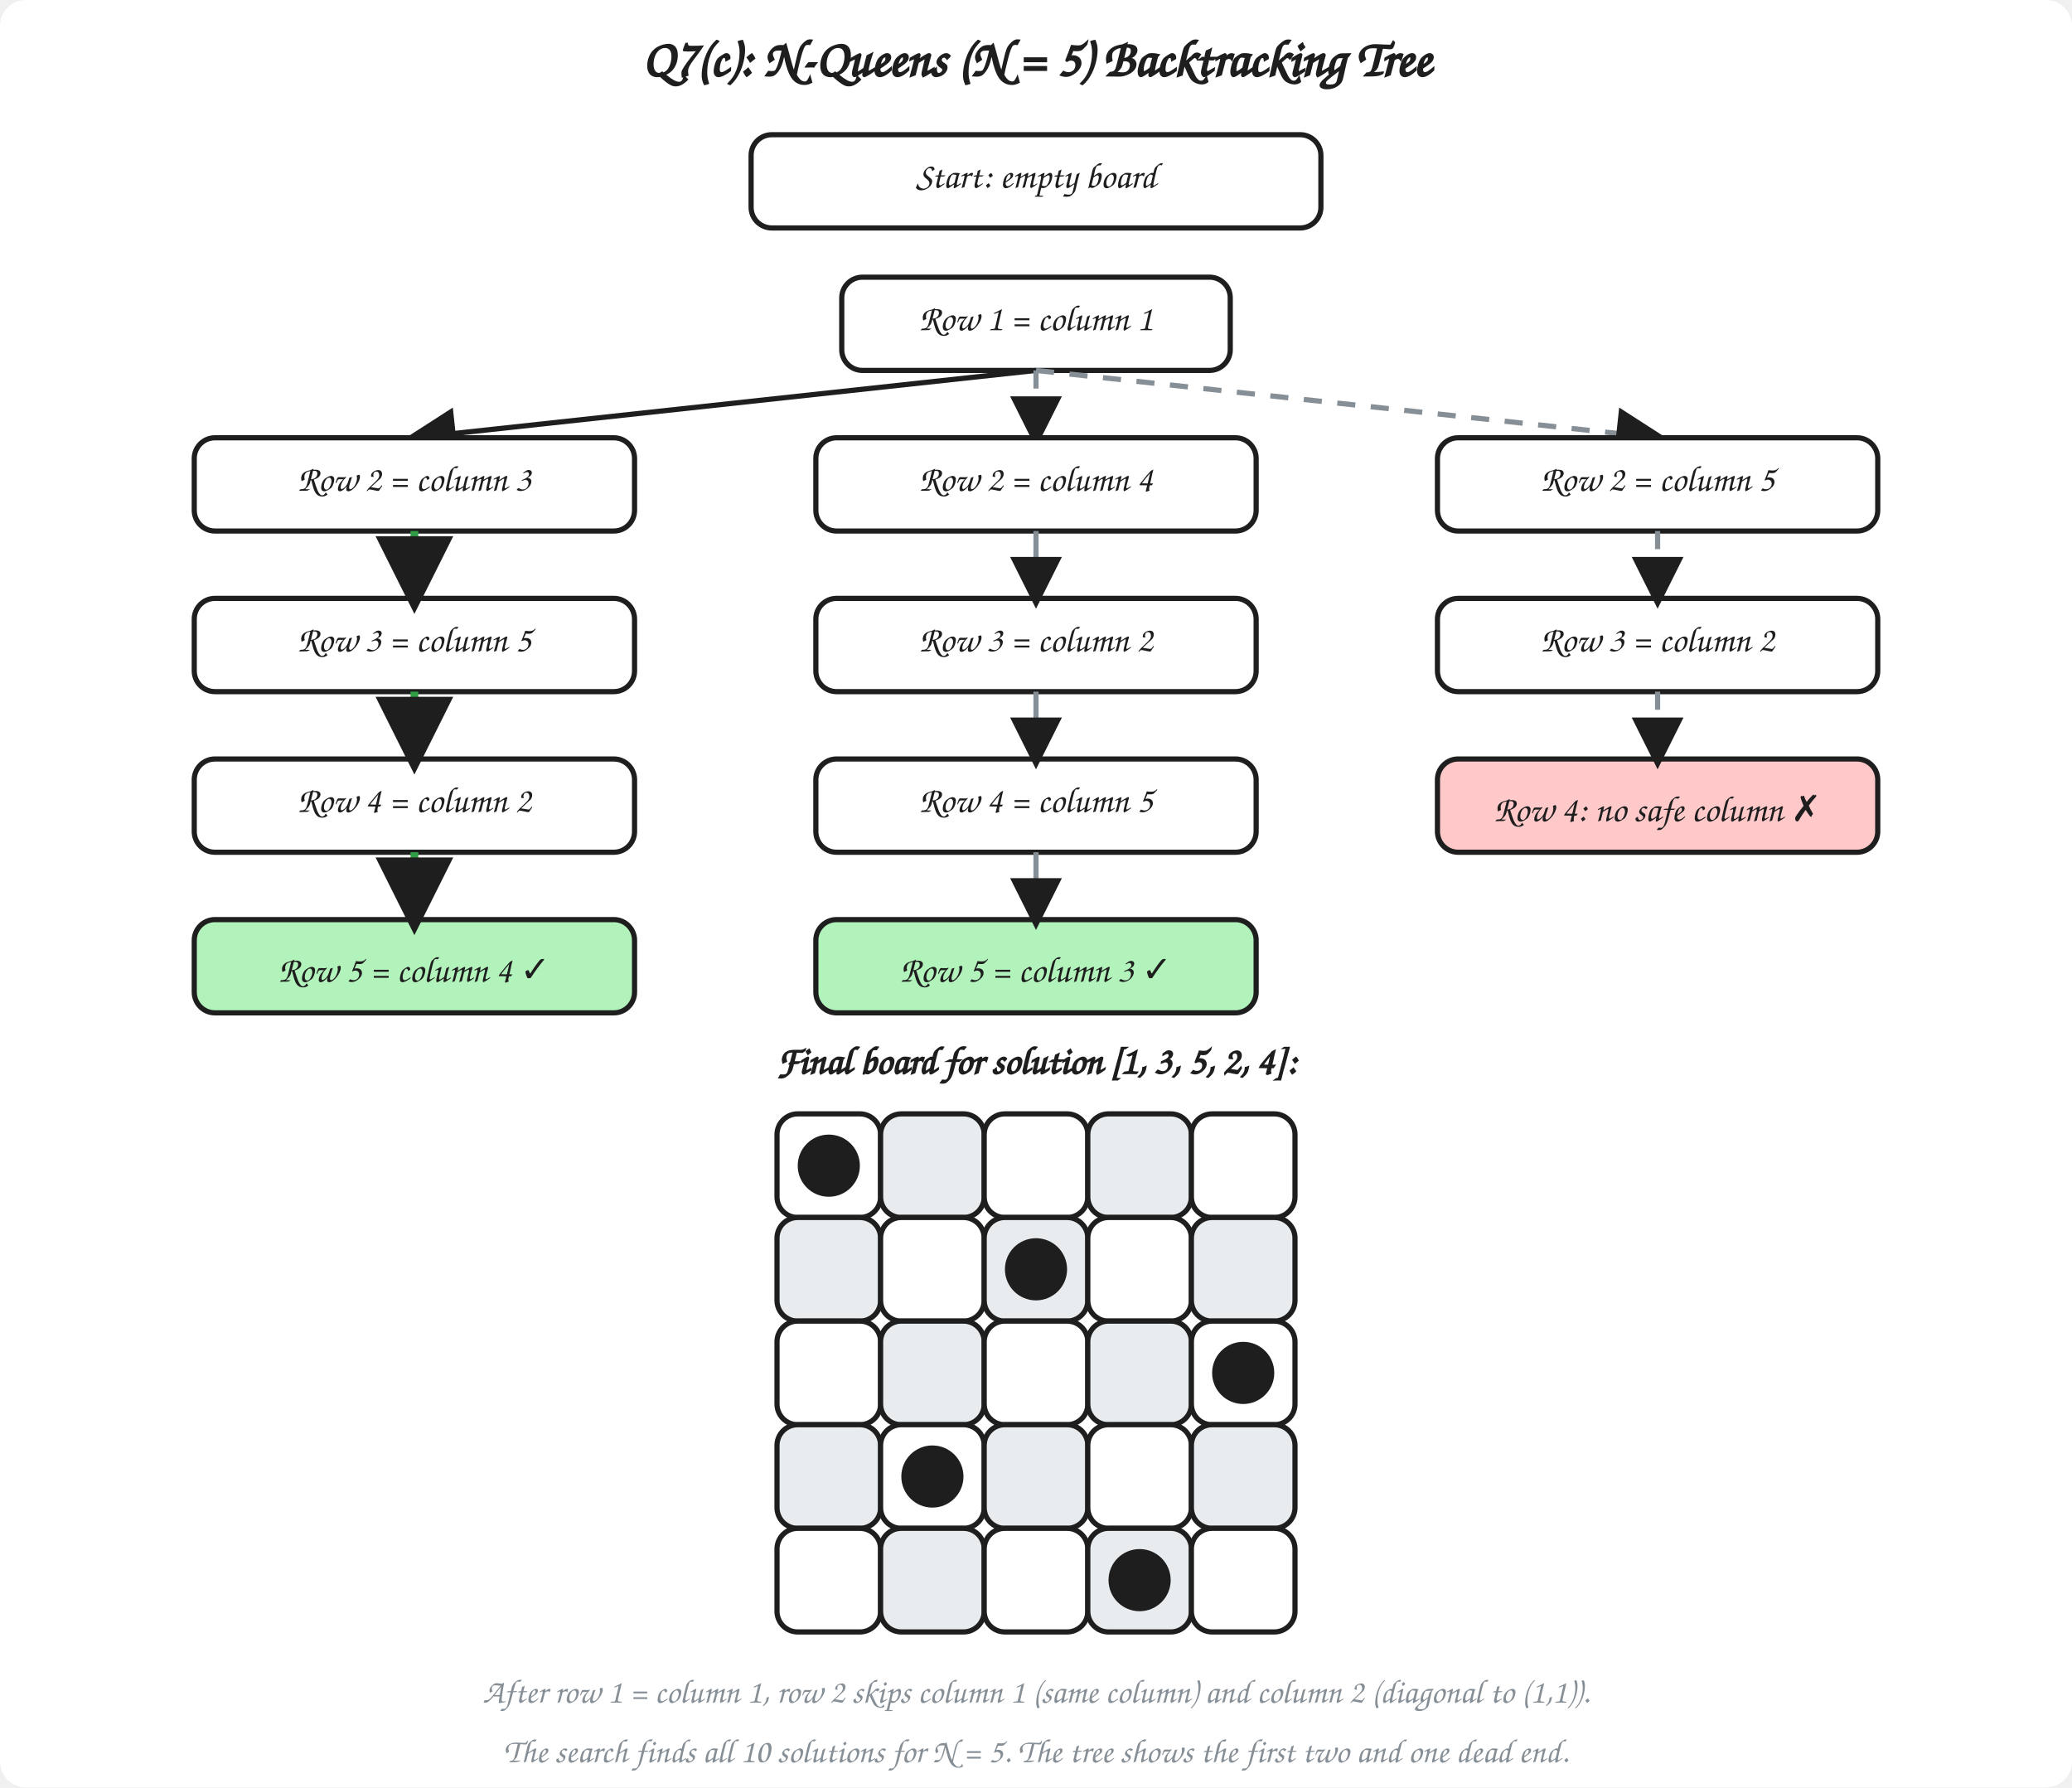
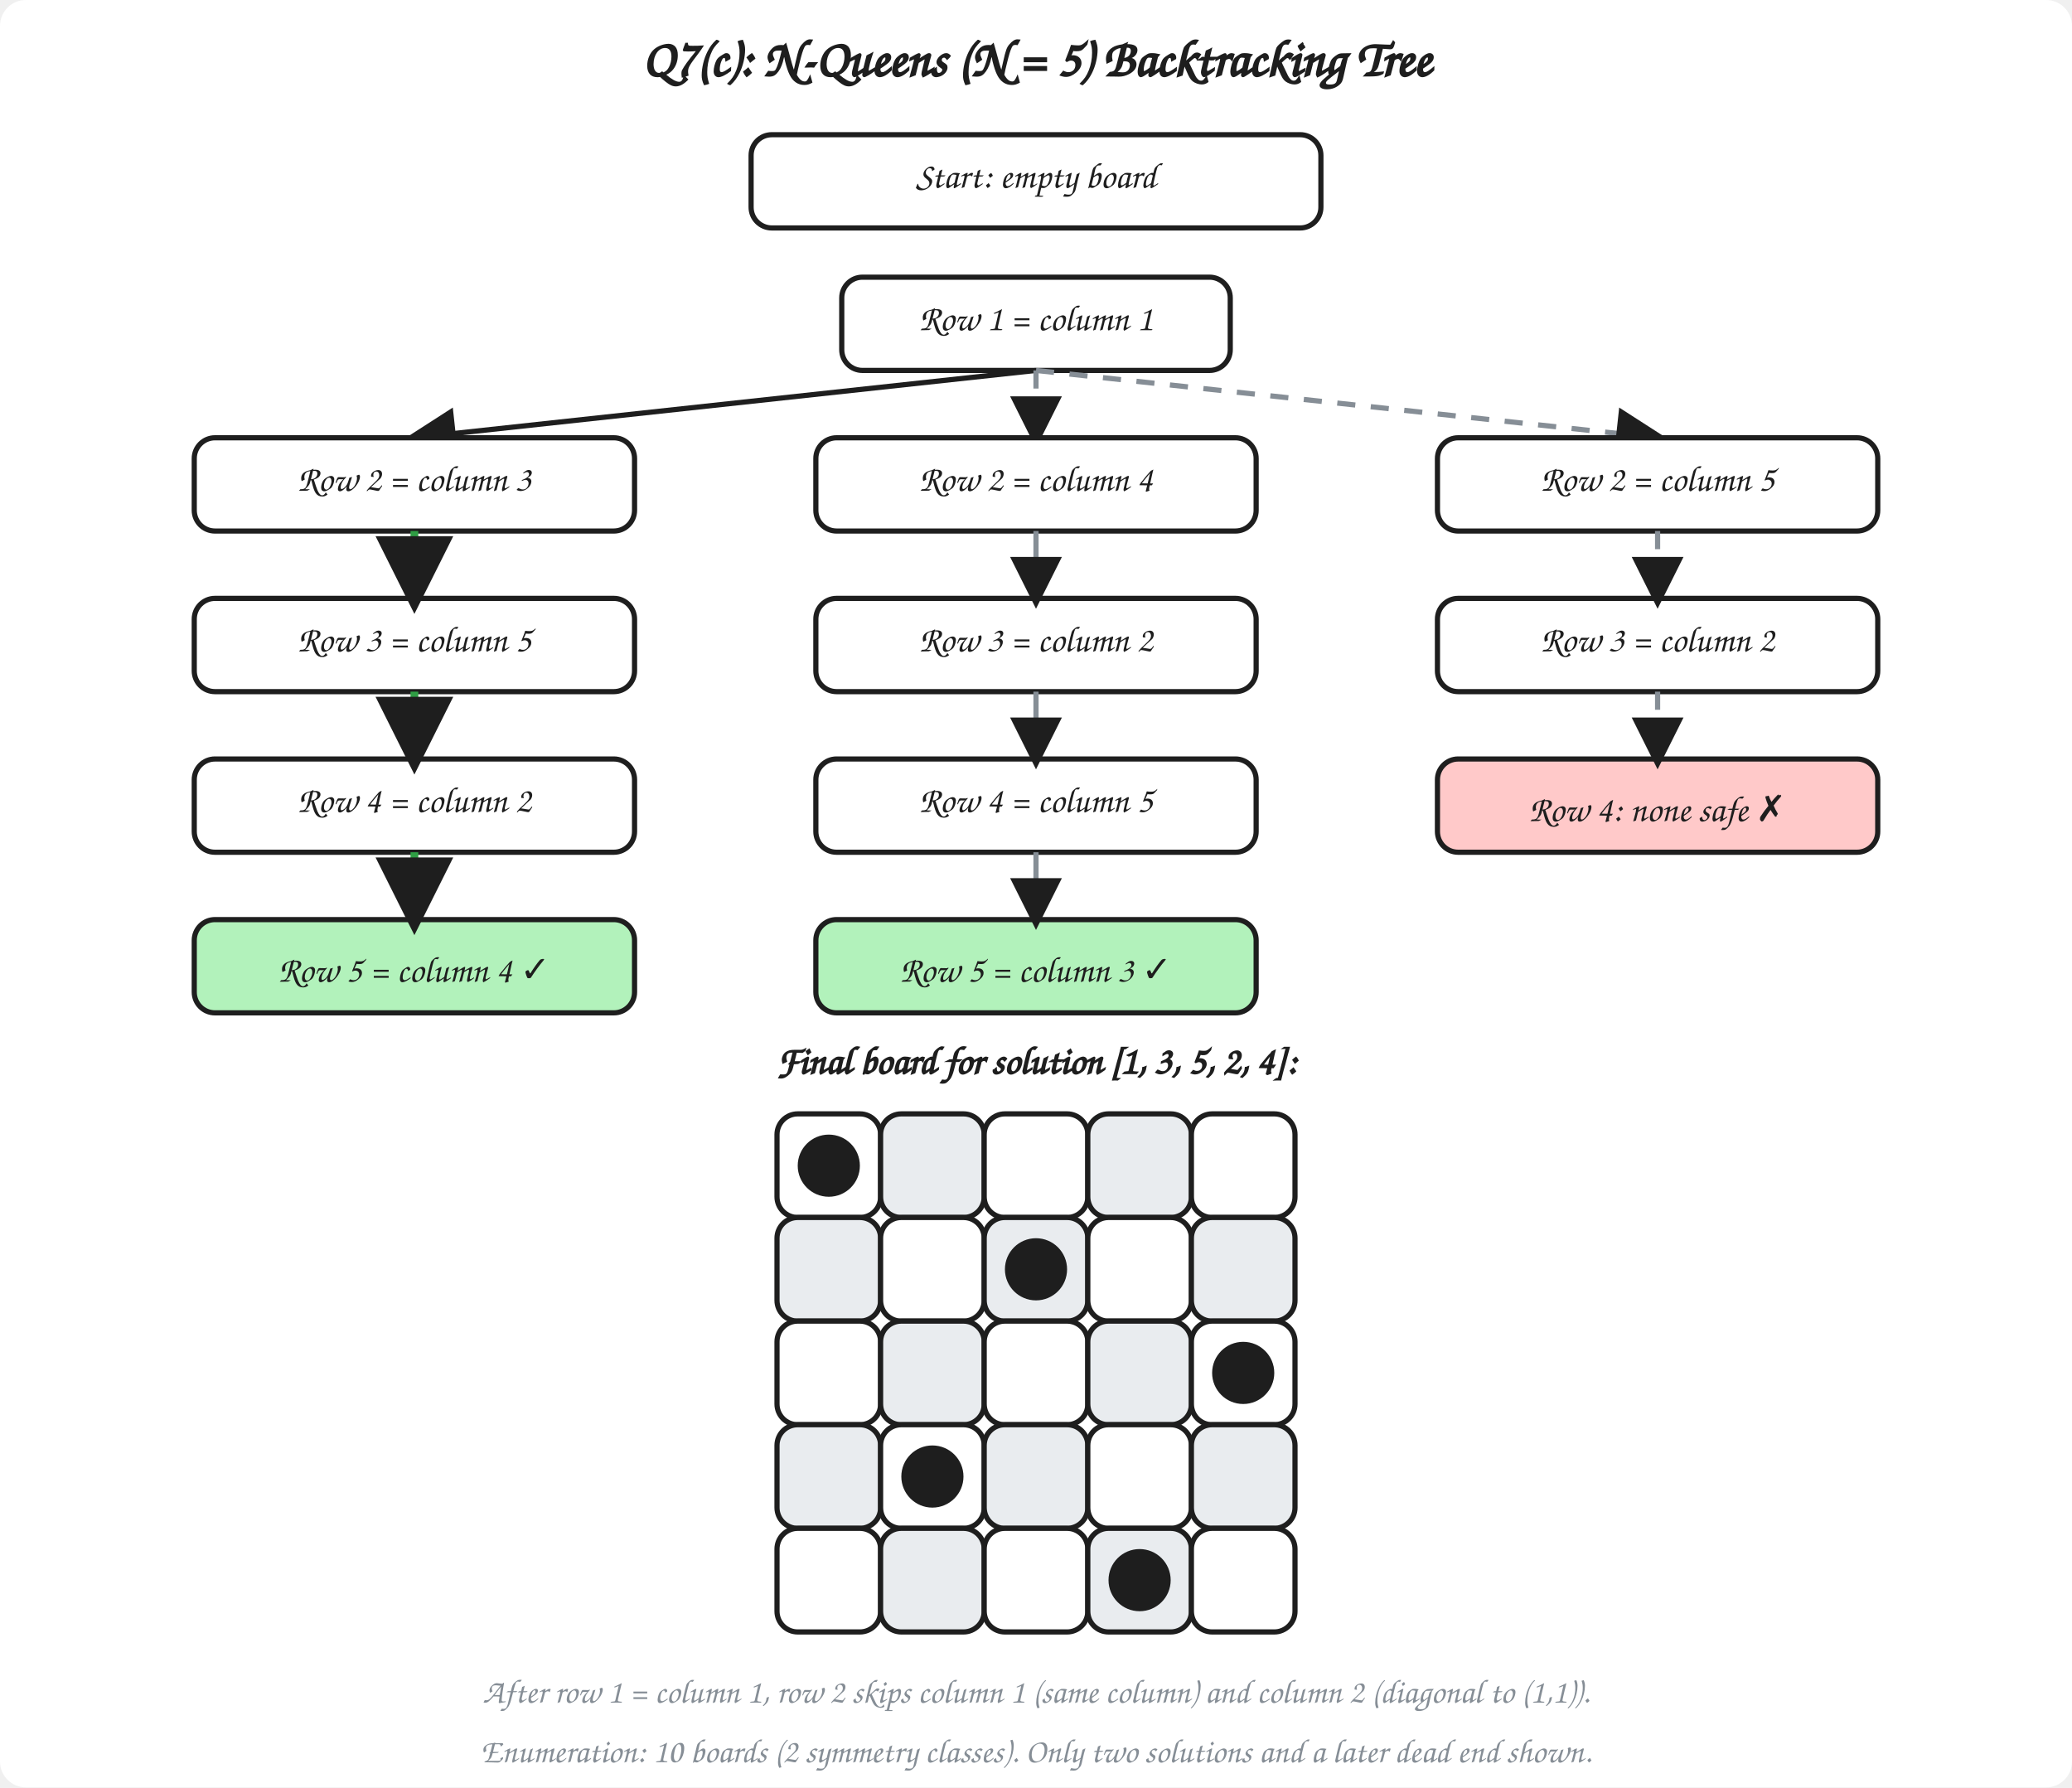
<svg xmlns="http://www.w3.org/2000/svg" width="800" height="690" viewBox="0 0 800 690" role="img" aria-label="Q7(c): N-Queens (N = 5) backtracking tree">
  <defs>
    <marker id="arrow" markerWidth="10" markerHeight="10" refX="8" refY="5" orient="auto">
      <path d="M0,0 L10,5 L0,10 z" fill="#1e1e1e" />
    </marker>
  </defs>
  <rect width="800" height="690" fill="#ffffff" rx="10" />
  <g font-family="&quot;Segoe Print&quot;, &quot;Bradley Hand&quot;, Chilanka, &quot;Comic Sans MS&quot;, &quot;Comic Neue&quot;, cursive" dominant-baseline="central">
    <text x="400" y="26.0" text-anchor="middle" font-size="20" fill="#1e1e1e" font-weight="bold">Q7(c): N-Queens (N = 5) Backtracking Tree</text>
    <rect x="290" y="52" width="220" height="36" rx="8" fill="#ffffff" stroke="#1e1e1e" stroke-width="2" />
    <text x="400" y="70.0" text-anchor="middle" font-size="14" fill="#1e1e1e">Start: empty board</text>
    <rect x="325" y="107" width="150" height="36" rx="8" fill="#ffffff" stroke="#1e1e1e" stroke-width="2" />
    <text x="400" y="125.0" text-anchor="middle" font-size="14" fill="#1e1e1e">Row 1 = column 1</text>
    <polyline points="400.0,143.0 160.0,169.0" fill="none" stroke="#1e1e1e" stroke-width="2" marker-end="url(#arrow)" />
    <polyline points="400.0,143.0 400.0,169.0" fill="none" stroke="#868e96" stroke-width="2" stroke-dasharray="7 6" marker-end="url(#arrow)" />
    <polyline points="400.0,143.0 640.0,169.0" fill="none" stroke="#868e96" stroke-width="2" stroke-dasharray="7 6" marker-end="url(#arrow)" />
    <rect x="75" y="169" width="170" height="36" rx="8" fill="#ffffff" stroke="#1e1e1e" stroke-width="2" />
    <text x="160" y="187.0" text-anchor="middle" font-size="14" fill="#1e1e1e">Row 2 = column 3</text>
    <rect x="75" y="231" width="170" height="36" rx="8" fill="#ffffff" stroke="#1e1e1e" stroke-width="2" />
    <text x="160" y="249.0" text-anchor="middle" font-size="14" fill="#1e1e1e">Row 3 = column 5</text>
    <polyline points="160.0,205.0 160.0,231.0" fill="none" stroke="#2f9e44" stroke-width="3" marker-end="url(#arrow)" />
    <rect x="75" y="293" width="170" height="36" rx="8" fill="#ffffff" stroke="#1e1e1e" stroke-width="2" />
    <text x="160" y="311.0" text-anchor="middle" font-size="14" fill="#1e1e1e">Row 4 = column 2</text>
    <polyline points="160.0,267.0 160.0,293.0" fill="none" stroke="#2f9e44" stroke-width="3" marker-end="url(#arrow)" />
    <rect x="75" y="355" width="170" height="36" rx="8" fill="#b2f2bb" stroke="#1e1e1e" stroke-width="2" />
    <text x="160" y="373.0" text-anchor="middle" font-size="14" fill="#1e1e1e">Row 5 = column 4 ✓</text>
    <polyline points="160.0,329.0 160.0,355.0" fill="none" stroke="#2f9e44" stroke-width="3" marker-end="url(#arrow)" />
    <rect x="315" y="169" width="170" height="36" rx="8" fill="#ffffff" stroke="#1e1e1e" stroke-width="2" />
    <text x="400" y="187.0" text-anchor="middle" font-size="14" fill="#1e1e1e">Row 2 = column 4</text>
    <rect x="315" y="231" width="170" height="36" rx="8" fill="#ffffff" stroke="#1e1e1e" stroke-width="2" />
    <text x="400" y="249.0" text-anchor="middle" font-size="14" fill="#1e1e1e">Row 3 = column 2</text>
    <polyline points="400.0,205.0 400.0,231.0" fill="none" stroke="#868e96" stroke-width="2" marker-end="url(#arrow)" />
    <rect x="315" y="293" width="170" height="36" rx="8" fill="#ffffff" stroke="#1e1e1e" stroke-width="2" />
    <text x="400" y="311.0" text-anchor="middle" font-size="14" fill="#1e1e1e">Row 4 = column 5</text>
    <polyline points="400.0,267.0 400.0,293.0" fill="none" stroke="#868e96" stroke-width="2" marker-end="url(#arrow)" />
    <rect x="315" y="355" width="170" height="36" rx="8" fill="#b2f2bb" stroke="#1e1e1e" stroke-width="2" />
    <text x="400" y="373.0" text-anchor="middle" font-size="14" fill="#1e1e1e">Row 5 = column 3 ✓</text>
    <polyline points="400.0,329.0 400.0,355.0" fill="none" stroke="#868e96" stroke-width="2" marker-end="url(#arrow)" />
    <rect x="555" y="169" width="170" height="36" rx="8" fill="#ffffff" stroke="#1e1e1e" stroke-width="2" />
    <text x="640" y="187.0" text-anchor="middle" font-size="14" fill="#1e1e1e">Row 2 = column 5</text>
    <rect x="555" y="231" width="170" height="36" rx="8" fill="#ffffff" stroke="#1e1e1e" stroke-width="2" />
    <text x="640" y="249.0" text-anchor="middle" font-size="14" fill="#1e1e1e">Row 3 = column 2</text>
    <polyline points="640.0,205.0 640.0,231.0" fill="none" stroke="#868e96" stroke-width="2" stroke-dasharray="7 6" marker-end="url(#arrow)" />
    <rect x="555" y="293" width="170" height="36" rx="8" fill="#ffc9c9" stroke="#1e1e1e" stroke-width="2" />
-     <text x="640" y="311.0" text-anchor="middle" font-size="14" fill="#1e1e1e">Row 4: no safe column ✗</text>
+     <text x="640" y="311.0" text-anchor="middle" font-size="14" fill="#1e1e1e">Row 4: none safe ✗</text>
    <polyline points="640.0,267.0 640.0,293.0" fill="none" stroke="#868e96" stroke-width="2" stroke-dasharray="7 6" marker-end="url(#arrow)" />
    <text x="400" y="412.0" text-anchor="middle" font-size="15" fill="#1e1e1e" font-weight="bold">Final board for solution [1, 3, 5, 2, 4]:</text>
    <rect x="300" y="430" width="40" height="40" rx="8" fill="#ffffff" stroke="#1e1e1e" stroke-width="2" />
    <rect x="340" y="430" width="40" height="40" rx="8" fill="#e9ecef" stroke="#1e1e1e" stroke-width="2" />
    <rect x="380" y="430" width="40" height="40" rx="8" fill="#ffffff" stroke="#1e1e1e" stroke-width="2" />
    <rect x="420" y="430" width="40" height="40" rx="8" fill="#e9ecef" stroke="#1e1e1e" stroke-width="2" />
    <rect x="460" y="430" width="40" height="40" rx="8" fill="#ffffff" stroke="#1e1e1e" stroke-width="2" />
    <rect x="300" y="470" width="40" height="40" rx="8" fill="#e9ecef" stroke="#1e1e1e" stroke-width="2" />
    <rect x="340" y="470" width="40" height="40" rx="8" fill="#ffffff" stroke="#1e1e1e" stroke-width="2" />
    <rect x="380" y="470" width="40" height="40" rx="8" fill="#e9ecef" stroke="#1e1e1e" stroke-width="2" />
    <rect x="420" y="470" width="40" height="40" rx="8" fill="#ffffff" stroke="#1e1e1e" stroke-width="2" />
    <rect x="460" y="470" width="40" height="40" rx="8" fill="#e9ecef" stroke="#1e1e1e" stroke-width="2" />
    <rect x="300" y="510" width="40" height="40" rx="8" fill="#ffffff" stroke="#1e1e1e" stroke-width="2" />
    <rect x="340" y="510" width="40" height="40" rx="8" fill="#e9ecef" stroke="#1e1e1e" stroke-width="2" />
    <rect x="380" y="510" width="40" height="40" rx="8" fill="#ffffff" stroke="#1e1e1e" stroke-width="2" />
    <rect x="420" y="510" width="40" height="40" rx="8" fill="#e9ecef" stroke="#1e1e1e" stroke-width="2" />
    <rect x="460" y="510" width="40" height="40" rx="8" fill="#ffffff" stroke="#1e1e1e" stroke-width="2" />
    <rect x="300" y="550" width="40" height="40" rx="8" fill="#e9ecef" stroke="#1e1e1e" stroke-width="2" />
    <rect x="340" y="550" width="40" height="40" rx="8" fill="#ffffff" stroke="#1e1e1e" stroke-width="2" />
    <rect x="380" y="550" width="40" height="40" rx="8" fill="#e9ecef" stroke="#1e1e1e" stroke-width="2" />
    <rect x="420" y="550" width="40" height="40" rx="8" fill="#ffffff" stroke="#1e1e1e" stroke-width="2" />
    <rect x="460" y="550" width="40" height="40" rx="8" fill="#e9ecef" stroke="#1e1e1e" stroke-width="2" />
    <rect x="300" y="590" width="40" height="40" rx="8" fill="#ffffff" stroke="#1e1e1e" stroke-width="2" />
    <rect x="340" y="590" width="40" height="40" rx="8" fill="#e9ecef" stroke="#1e1e1e" stroke-width="2" />
    <rect x="380" y="590" width="40" height="40" rx="8" fill="#ffffff" stroke="#1e1e1e" stroke-width="2" />
    <rect x="420" y="590" width="40" height="40" rx="8" fill="#e9ecef" stroke="#1e1e1e" stroke-width="2" />
    <rect x="460" y="590" width="40" height="40" rx="8" fill="#ffffff" stroke="#1e1e1e" stroke-width="2" />
    <circle cx="320" cy="450" r="11" fill="#1e1e1e" stroke="#1e1e1e" stroke-width="2" />
    <circle cx="400" cy="490" r="11" fill="#1e1e1e" stroke="#1e1e1e" stroke-width="2" />
    <circle cx="480" cy="530" r="11" fill="#1e1e1e" stroke="#1e1e1e" stroke-width="2" />
    <circle cx="360" cy="570" r="11" fill="#1e1e1e" stroke="#1e1e1e" stroke-width="2" />
    <circle cx="440" cy="610" r="11" fill="#1e1e1e" stroke="#1e1e1e" stroke-width="2" />
    <text x="400" y="655.0" text-anchor="middle" font-size="13" fill="#868e96">After row 1 = column 1, row 2 skips column 1 (same column) and column 2 (diagonal to (1,1)).</text>
-     <text x="400" y="678.0" text-anchor="middle" font-size="13" fill="#868e96">The search finds all 10 solutions for N = 5. The tree shows the first two and one dead end.</text>
+     <text x="400" y="678.0" text-anchor="middle" font-size="13" fill="#868e96">Enumeration: 10 boards (2 symmetry classes). Only two solutions and a later dead end shown.</text>
  </g>
</svg>
